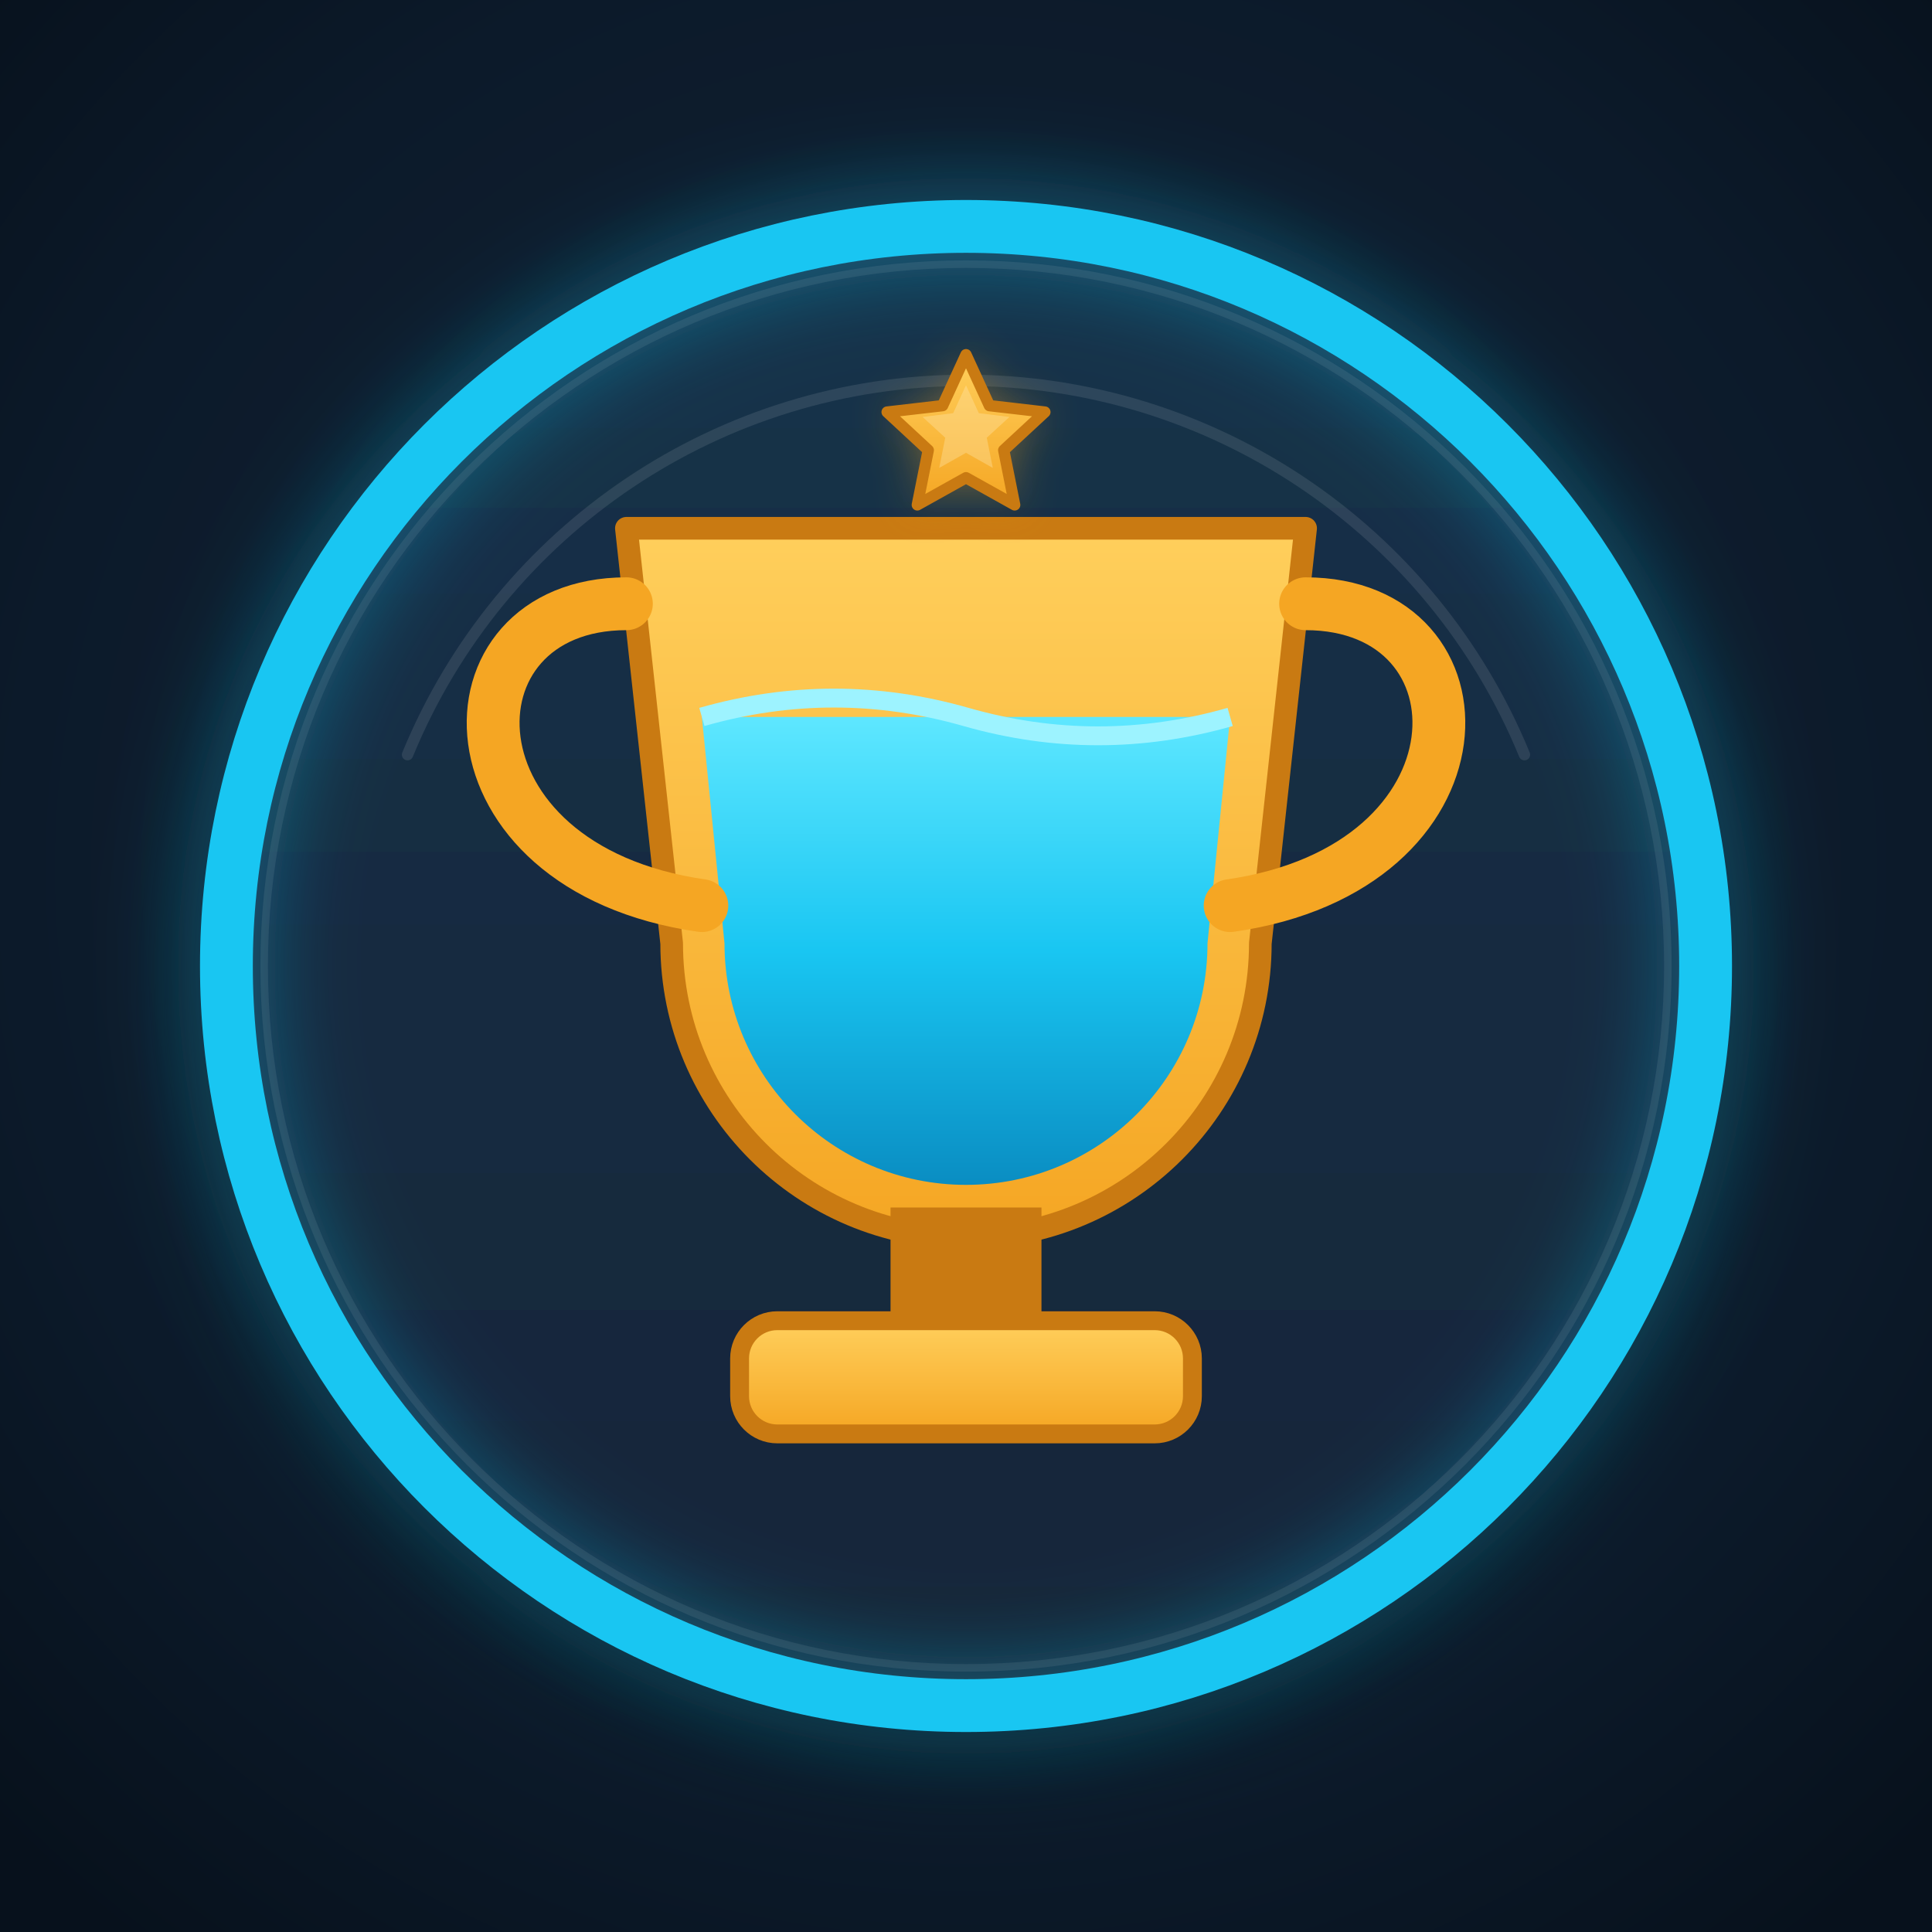
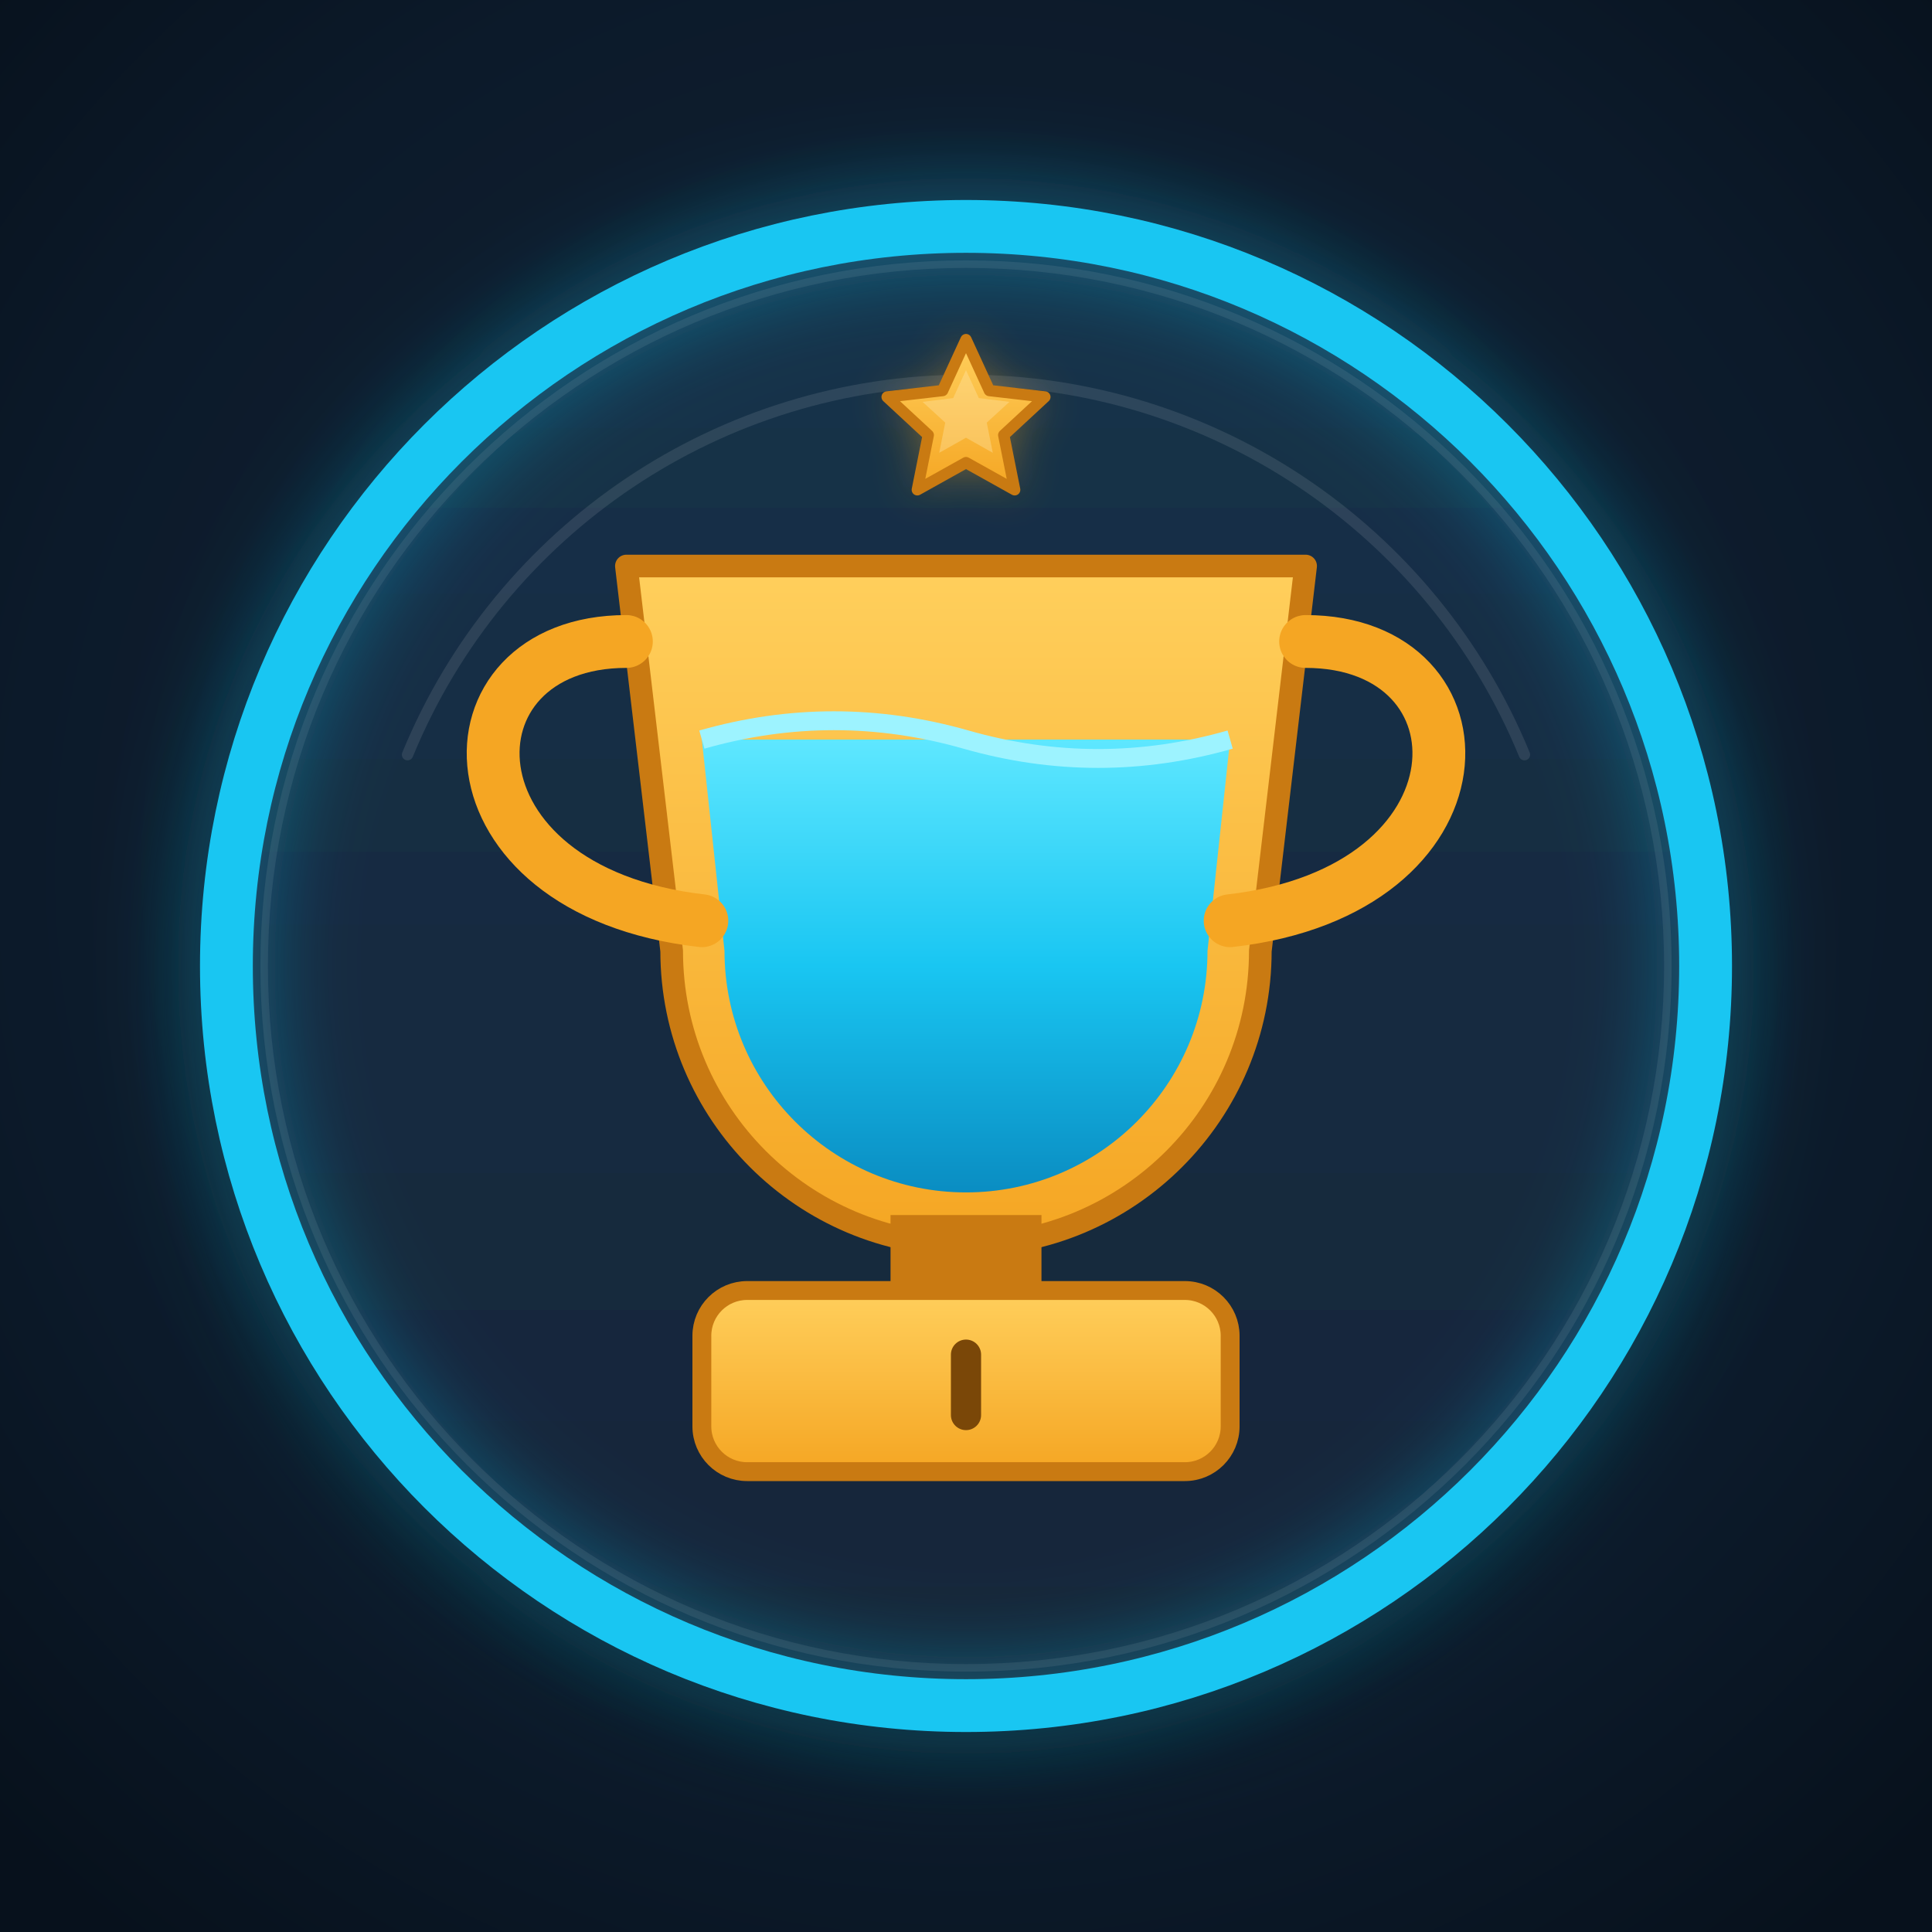
<svg xmlns="http://www.w3.org/2000/svg" width="512" height="512" viewBox="0 0 512 512">
  <defs>
    <radialGradient id="bg" cx="50%" cy="45%" r="70%">
      <stop offset="0" stop-color="#122538" />
      <stop offset="0.7" stop-color="#0C1A2A" />
      <stop offset="1" stop-color="#07111C" />
    </radialGradient>
    <linearGradient id="disc" x1="0" y1="0" x2="0" y2="1">
      <stop offset="0" stop-color="#19324A" />
      <stop offset="1" stop-color="#122538" />
    </linearGradient>
    <linearGradient id="brass" x1="0" y1="0" x2="0" y2="1">
      <stop offset="0" stop-color="#FFCF5C" />
      <stop offset="1" stop-color="#F5A623" />
    </linearGradient>
    <linearGradient id="liquid" x1="0" y1="0" x2="0" y2="1">
      <stop offset="0" stop-color="#5EE7FF" />
      <stop offset="0.5" stop-color="#19C6F2" />
      <stop offset="1" stop-color="#0A8DC2" />
    </linearGradient>
    <linearGradient id="res" x1="0" y1="0" x2="0" y2="1">
      <stop offset="0" stop-color="#A78BFA" />
      <stop offset="1" stop-color="#7C5CE6" />
    </linearGradient>
    <filter id="blur" x="-50%" y="-50%" width="200%" height="200%">
      <feGaussianBlur stdDeviation="12" />
    </filter>
    <filter id="blurS" x="-50%" y="-50%" width="200%" height="200%">
      <feGaussianBlur stdDeviation="6" />
    </filter>
    <filter id="shadow" x="-30%" y="-30%" width="160%" height="160%">
      <feDropShadow dx="0" dy="10" stdDeviation="14" flood-color="#000" flood-opacity="0.5" />
    </filter>
  </defs>
  <rect width="512" height="512" fill="url(#bg)" />
  <circle cx="256" cy="256" r="196" fill="url(#disc)" filter="url(#shadow)" />
  <g opacity="0.5" filter="url(#blur)">
    <circle cx="256" cy="256" r="196" fill="none" stroke="#19C6F2" stroke-width="14" />
  </g>
  <circle cx="256" cy="256" r="196" fill="none" stroke="#19C6F2" stroke-width="14" />
  <circle cx="256" cy="256" r="186" fill="none" stroke="#FFFFFF" stroke-opacity="0.08" stroke-width="2" />
  <path d="M 108 200 A 160 160 0 0 1 404 200" fill="none" stroke="#FFFFFF" stroke-opacity="0.10" stroke-width="3" stroke-linecap="round" />
-   <path d="M 166 140 L 346 140 L 334 250 A 78 78 0 0 1 178 250 Z" fill="url(#brass)" stroke="#C97A12" stroke-width="6" stroke-linejoin="round" />
-   <path d="M 186 190 L 326 190 L 320 250 A 64 64 0 0 1 192 250 Z" fill="url(#liquid)" />
-   <path d="M 186 190 Q 221 180 256 190 T 326 190" fill="none" stroke="#9DF3FF" stroke-width="5" />
-   <path d="M 166 160 C 116 160 116 230 186 240" fill="none" stroke="#F5A623" stroke-width="14" stroke-linecap="round" />
-   <path d="M 346 160 C 396 160 396 230 326 240" fill="none" stroke="#F5A623" stroke-width="14" stroke-linecap="round" />
-   <rect x="236" y="320" width="40" height="34" fill="#C97A12" />
-   <rect x="196" y="350" width="120" height="30" rx="10" fill="url(#brass)" stroke="#C97A12" stroke-width="5" />
-   <path d="M 256.0,94.0 L 262.2,107.5 L 276.9,109.2 L 266.0,119.3 L 268.9,133.8 L 256.0,126.6 L 243.1,133.8 L 246.0,119.3 L 235.1,109.2 L 249.8,107.5 Z" fill="#F5A623" opacity="0.45" filter="url(#blurS)" />
-   <path d="M 256.0,94.0 L 262.2,107.5 L 276.9,109.2 L 266.0,119.3 L 268.9,133.8 L 256.0,126.6 L 243.1,133.8 L 246.0,119.3 L 235.1,109.2 L 249.8,107.5 Z" fill="url(#brass)" stroke="#C97A12" stroke-width="3" stroke-linejoin="round" />
-   <path d="M 256.0,102.1 L 259.4,109.5 L 267.5,110.5 L 261.5,116.0 L 263.1,124.0 L 256.0,120.0 L 248.9,124.0 L 250.5,116.0 L 244.5,110.5 L 252.6,109.5 Z" fill="#FFE9B0" opacity="0.35" />
+   <path d="M 166 150 L 346 150 L 334 252 A 78 78 0 0 1 178 252 Z" fill="url(#brass)" stroke="#C97A12" stroke-width="6" stroke-linejoin="round" />
+   <path d="M 186 196 L 326 196 L 320 252 A 64 64 0 0 1 192 252 Z" fill="url(#liquid)" />
+   <path d="M 186 196 Q 221 186 256 196 T 326 196" fill="none" stroke="#9DF3FF" stroke-width="5" />
+   <path d="M 166 170 C 116 170 116 236 186 244" fill="none" stroke="#F5A623" stroke-width="14" stroke-linecap="round" />
+   <path d="M 346 170 C 396 170 396 236 326 244" fill="none" stroke="#F5A623" stroke-width="14" stroke-linecap="round" />
+   <rect x="236" y="322" width="40" height="22" fill="#C97A12" />
+   <rect x="186" y="342" width="140" height="48" rx="12" fill="url(#brass)" stroke="#C97A12" stroke-width="5" />
+   <rect x="252" y="355" width="8" height="24" rx="4" fill="#7A4708" />
+   <path d="M 256.0,90.0 L 262.2,103.5 L 276.9,105.2 L 266.0,115.3 L 268.9,129.8 L 256.0,122.6 L 243.1,129.8 L 246.0,115.3 L 235.1,105.2 L 249.8,103.5 Z" fill="#F5A623" opacity="0.45" filter="url(#blurS)" />
+   <path d="M 256.0,90.0 L 262.2,103.5 L 276.9,105.2 L 266.0,115.3 L 268.9,129.8 L 256.0,122.6 L 243.1,129.8 L 246.0,115.3 L 235.1,105.2 L 249.8,103.5 Z" fill="url(#brass)" stroke="#C97A12" stroke-width="3" stroke-linejoin="round" />
+   <path d="M 256.0,98.1 L 259.4,105.5 L 267.5,106.5 L 261.5,112.0 L 263.1,120.0 L 256.0,116.0 L 248.9,120.0 L 250.5,112.0 L 244.5,106.5 L 252.6,105.5 Z" fill="#FFE9B0" opacity="0.35" />
</svg>
